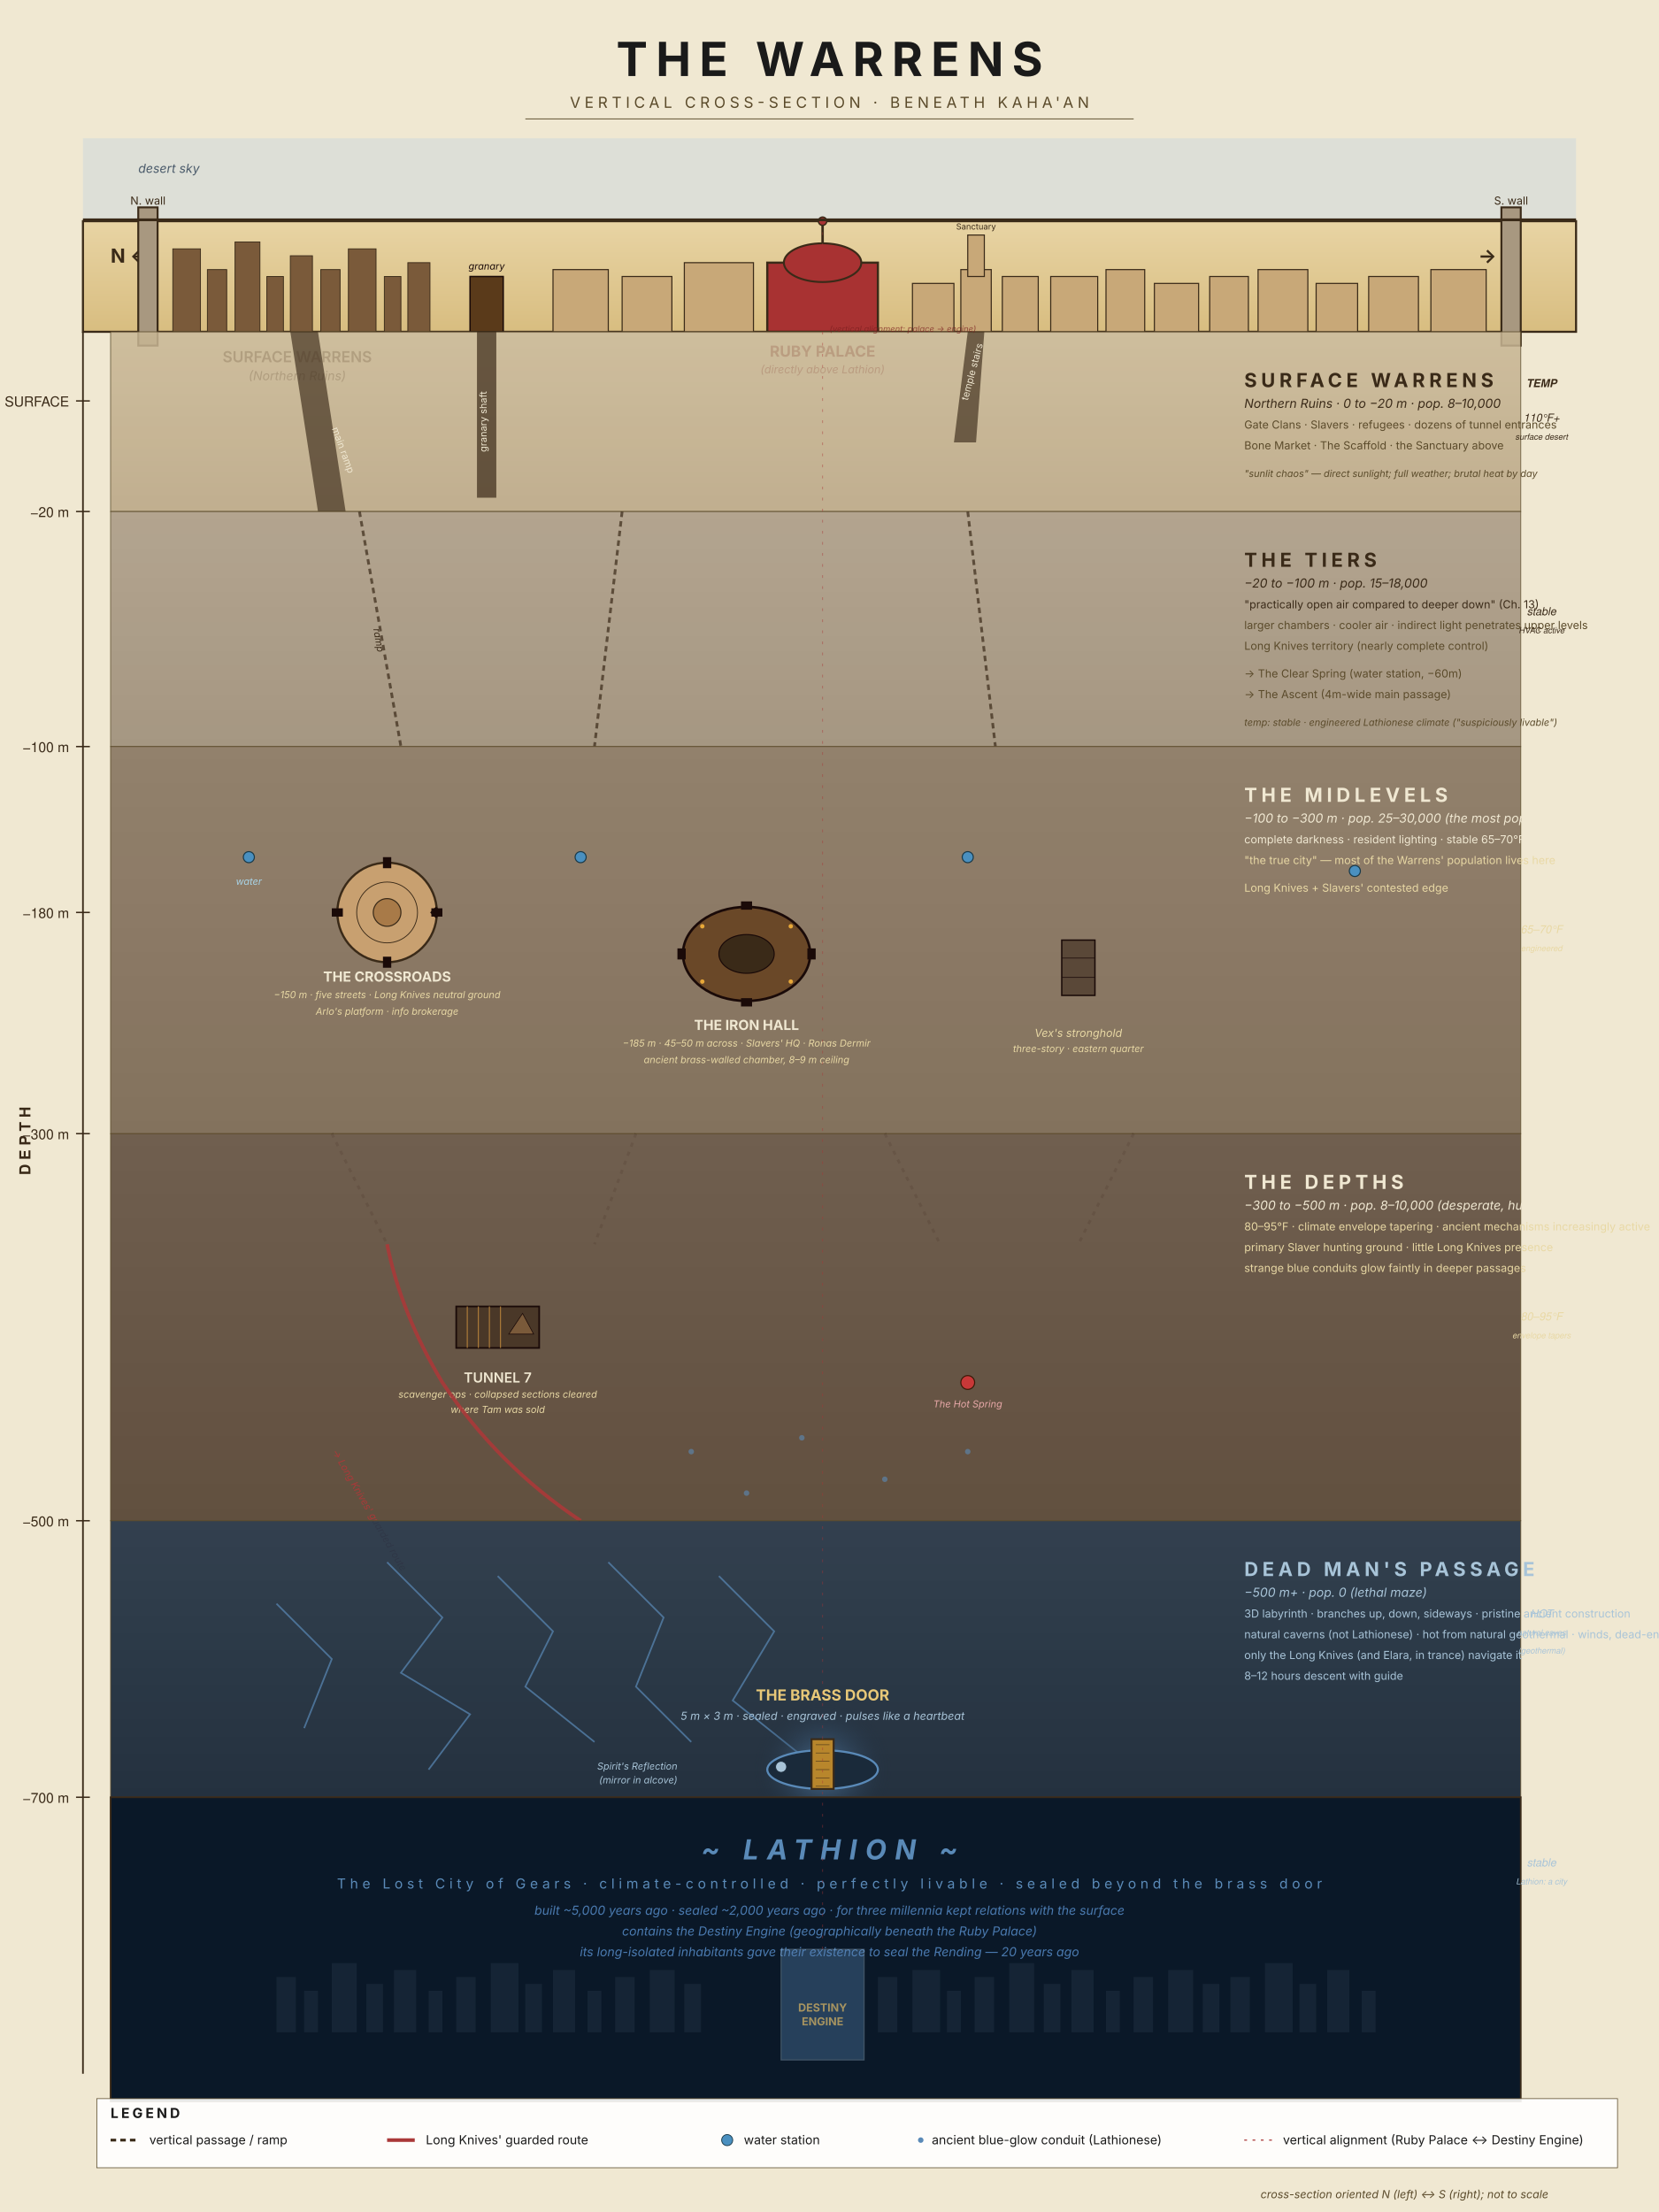
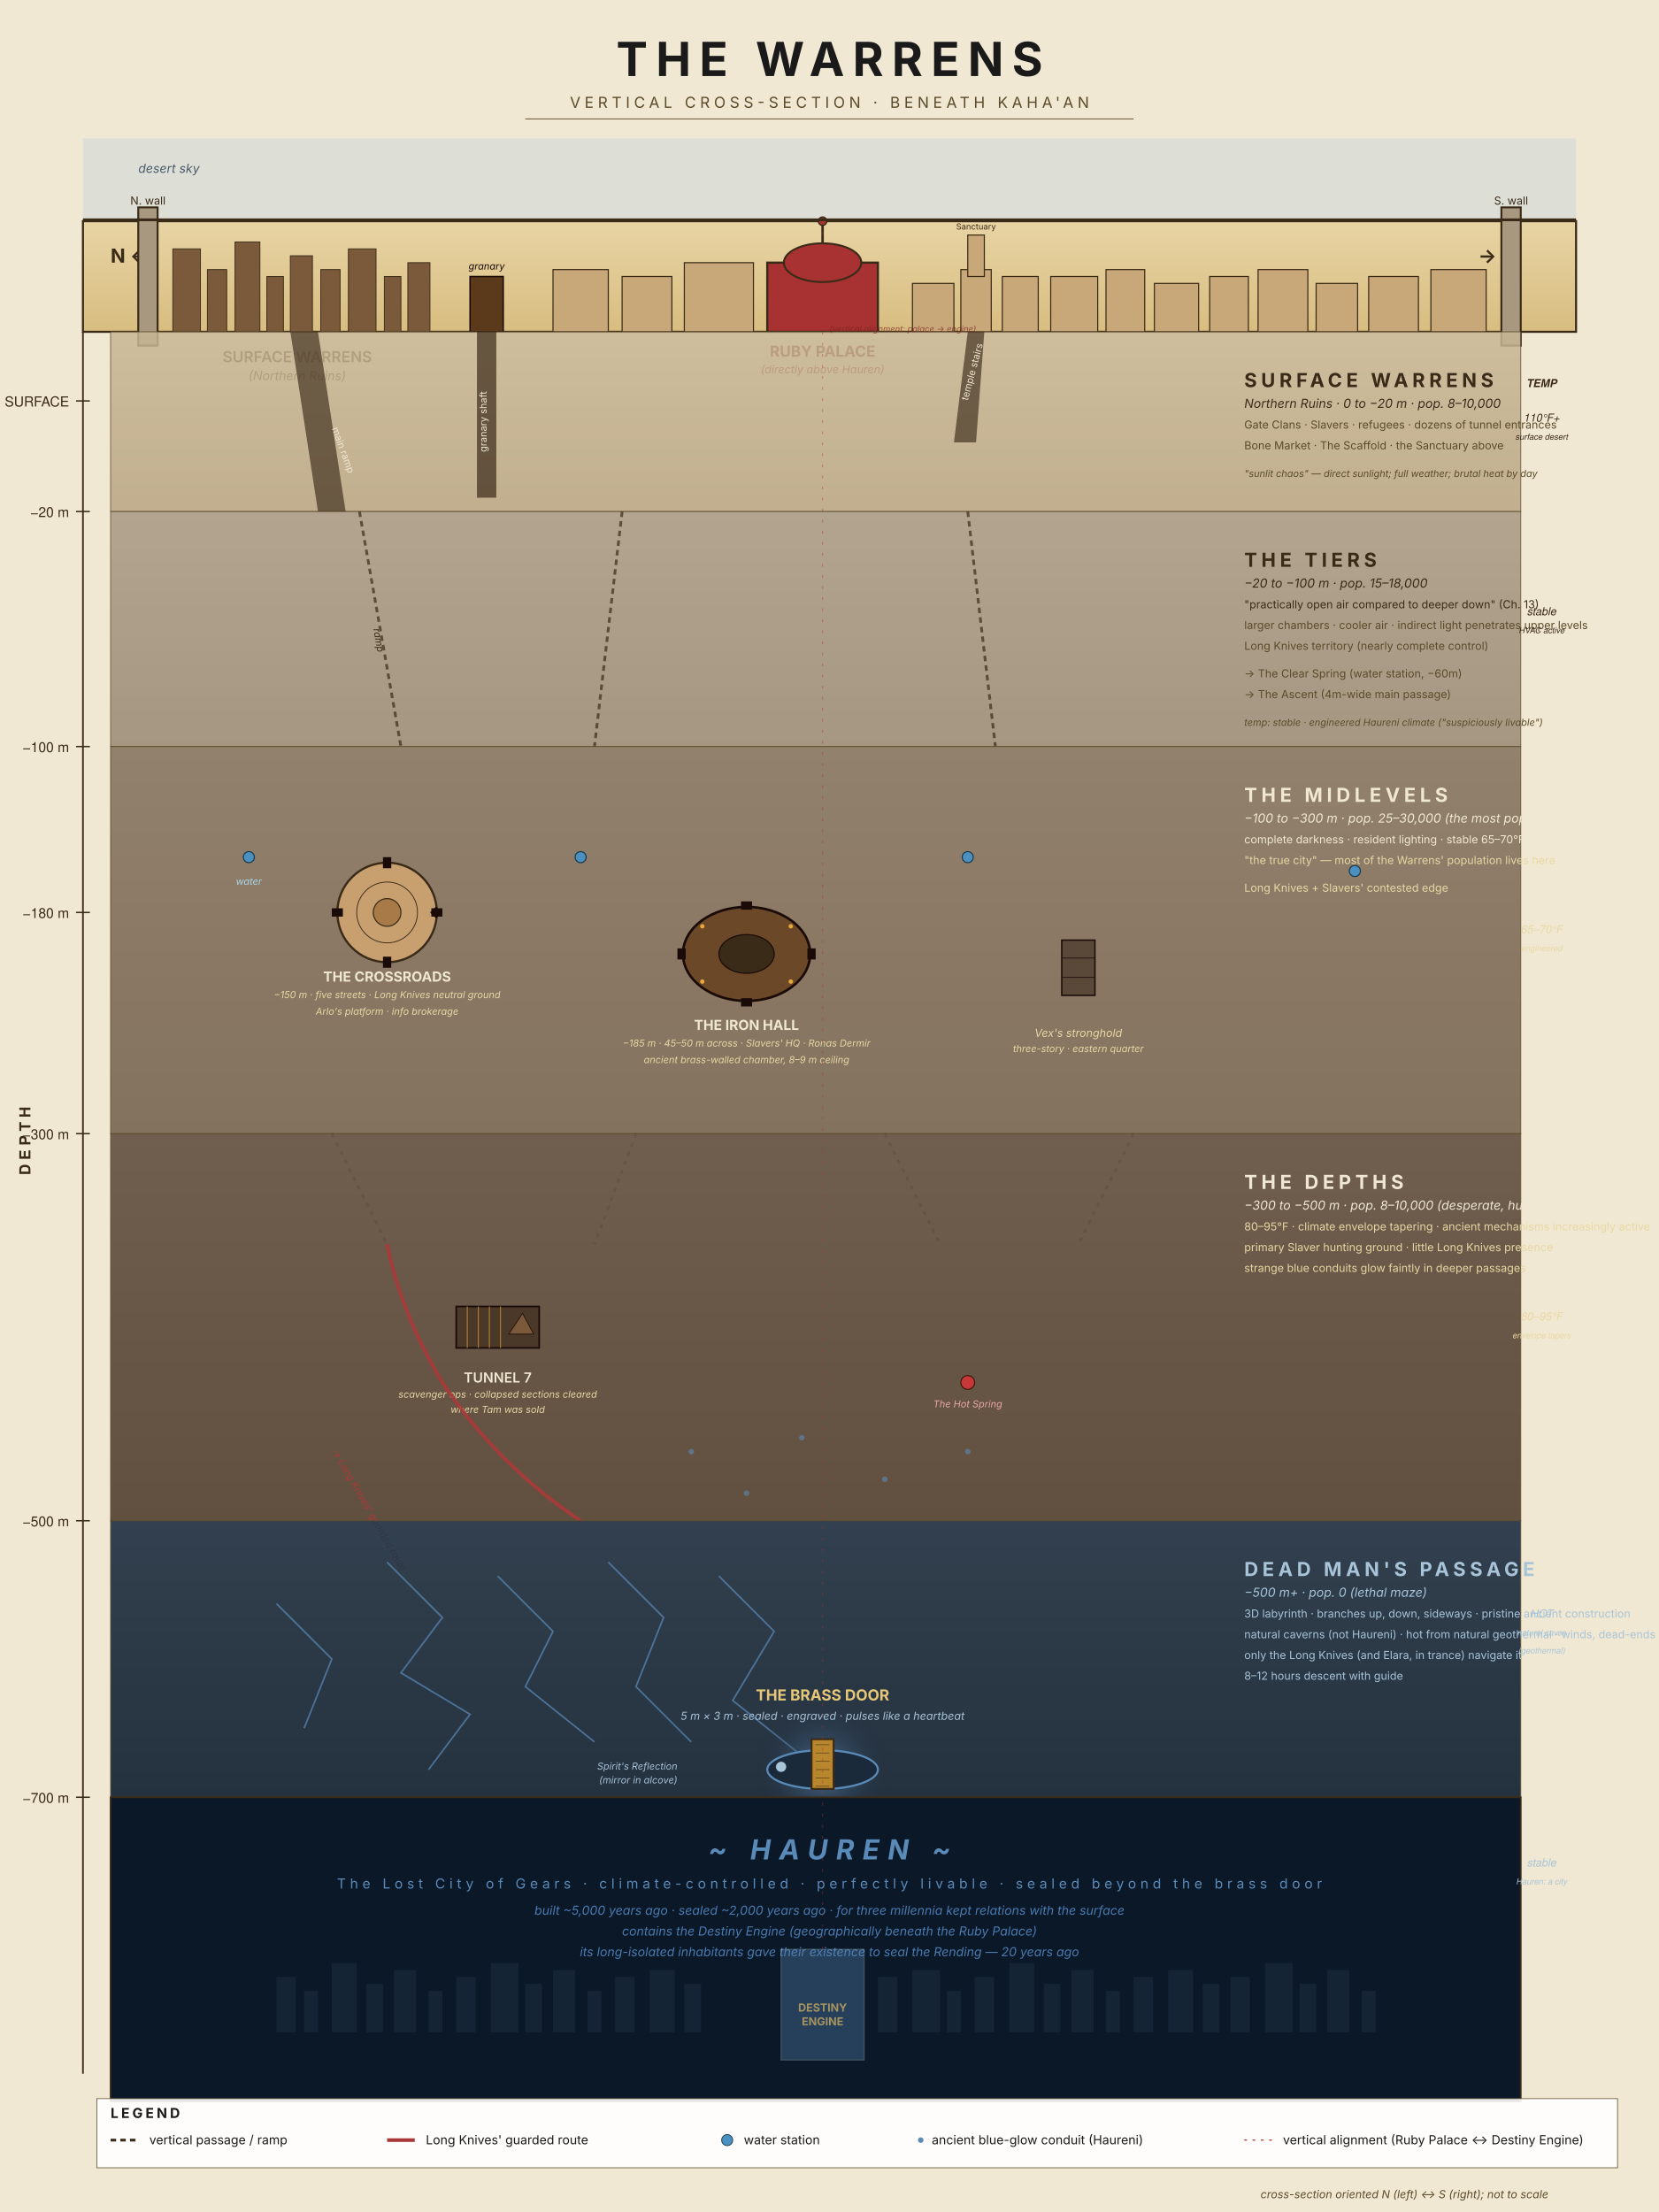
<svg xmlns="http://www.w3.org/2000/svg" viewBox="0 0 1200 1600" font-family="'Inter', 'Helvetica Neue', Arial, sans-serif">
  <defs>
    <linearGradient id="surfaceTint" x1="0" y1="0" x2="0" y2="1">
      <stop offset="0%" stop-color="#e8d4a4" />
      <stop offset="100%" stop-color="#d8bd80" />
    </linearGradient>
    <linearGradient id="layerGrad1" x1="0" y1="0" x2="0" y2="1">
      <stop offset="0%" stop-color="#c8b694" />
      <stop offset="100%" stop-color="#b8a484" />
    </linearGradient>
    <linearGradient id="layerGrad2" x1="0" y1="0" x2="0" y2="1">
      <stop offset="0%" stop-color="#a89884" />
      <stop offset="100%" stop-color="#988874" />
    </linearGradient>
    <linearGradient id="layerGrad3" x1="0" y1="0" x2="0" y2="1">
      <stop offset="0%" stop-color="#8a7864" />
      <stop offset="100%" stop-color="#7a6854" />
    </linearGradient>
    <linearGradient id="layerGrad4" x1="0" y1="0" x2="0" y2="1">
      <stop offset="0%" stop-color="#6a5848" />
      <stop offset="100%" stop-color="#5a4838" />
    </linearGradient>
-     <linearGradient id="lathionGrad" x1="0" y1="0" x2="0" y2="1">
+     <linearGradient id="haurenGrad" x1="0" y1="0" x2="0" y2="1">
      <stop offset="0%" stop-color="#2a3848" />
      <stop offset="100%" stop-color="#1a2838" />
    </linearGradient>
    <radialGradient id="brassGlow" cx="50%" cy="50%" r="50%">
      <stop offset="0%" stop-color="#5a8ab8" stop-opacity="0.7" />
      <stop offset="100%" stop-color="#1a2838" stop-opacity="0" />
    </radialGradient>
  </defs>
  <rect width="1200" height="1600" fill="#f0e8d2" />
  <g>
    <text x="600" y="55" font-size="34" font-weight="700" letter-spacing="6" text-anchor="middle" fill="#1a1a1a">THE WARRENS</text>
    <text x="600" y="78" font-size="11" letter-spacing="3" text-anchor="middle" fill="#5a4a2a">VERTICAL CROSS-SECTION · BENEATH KAHA'AN</text>
    <line x1="380" y1="86" x2="820" y2="86" stroke="#5a4a2a" stroke-width="0.6" />
  </g>
  <rect x="60" y="100" width="1080" height="60" fill="#c9d6dc" opacity="0.5" />
  <text x="100" y="125" font-size="9" fill="#4a5a6a" font-style="italic">desert sky</text>
  <rect x="60" y="160" width="1080" height="80" fill="url(#surfaceTint)" stroke="#3a2a18" stroke-width="1.5" />
  <text x="80" y="190" font-size="14" font-weight="700" fill="#3a2a18">N ←</text>
  <text x="1095" y="190" font-size="14" font-weight="700" fill="#3a2a18" text-anchor="end">→ S</text>
  <rect x="100" y="150" width="14" height="100" fill="#a89880" stroke="#3a2a18" stroke-width="1.4" />
  <rect x="1086" y="150" width="14" height="100" fill="#a89880" stroke="#3a2a18" stroke-width="1.4" />
  <text x="107" y="148" font-size="8" text-anchor="middle" fill="#3a2a18">N. wall</text>
  <text x="1093" y="148" font-size="8" text-anchor="middle" fill="#3a2a18">S. wall</text>
  <g fill="#7a5a3a" stroke="#3a2a18" stroke-width="0.6">
    <rect x="125" y="180" width="20" height="60" />
    <rect x="150" y="195" width="14" height="45" />
    <rect x="170" y="175" width="18" height="65" />
    <rect x="193" y="200" width="12" height="40" />
    <rect x="210" y="185" width="16" height="55" />
    <rect x="232" y="195" width="14" height="45" />
    <rect x="252" y="180" width="20" height="60" />
    <rect x="278" y="200" width="12" height="40" />
    <rect x="295" y="190" width="16" height="50" />
  </g>
  <text x="215" y="262" font-size="11" font-weight="600" text-anchor="middle" fill="#3a2a18">SURFACE WARRENS</text>
  <text x="215" y="275" font-size="9" font-style="italic" text-anchor="middle" fill="#3a2a18">(Northern Ruins)</text>
  <rect x="340" y="200" width="24" height="40" fill="#5a3a1a" stroke="#1a0a08" stroke-width="1" />
  <text x="352" y="195" font-size="7" text-anchor="middle" fill="#1a0a08" font-style="italic">granary</text>
  <g fill="#c8a878" stroke="#3a2a18" stroke-width="0.8">
    <rect x="400" y="195" width="40" height="45" />
    <rect x="450" y="200" width="36" height="40" />
    <rect x="495" y="190" width="50" height="50" />
  </g>
  <g>
    <rect x="555" y="190" width="80" height="50" fill="#a83232" stroke="#3a2a18" stroke-width="1.6" />
    <ellipse cx="595" cy="190" rx="28" ry="14" fill="#a83232" stroke="#3a2a18" stroke-width="1.4" />
    <line x1="595" y1="176" x2="595" y2="162" stroke="#3a2a18" stroke-width="1.8" />
    <circle cx="595" cy="160" r="3" fill="#a83232" stroke="#3a2a18" stroke-width="1" />
  </g>
  <text x="595" y="258" font-size="11" font-weight="700" text-anchor="middle" fill="#7a1d1d">RUBY PALACE</text>
-   <text x="595" y="270" font-size="8" font-style="italic" text-anchor="middle" fill="#7a1d1d">(directly above Lathion)</text>
+   <text x="595" y="270" font-size="8" font-style="italic" text-anchor="middle" fill="#7a1d1d">(directly above Hauren)</text>
  <g fill="#c8a878" stroke="#3a2a18" stroke-width="0.8">
    <rect x="660" y="205" width="30" height="35" />
    <rect x="695" y="195" width="22" height="45" />
    <rect x="725" y="200" width="26" height="40" />
  </g>
  <rect x="700" y="170" width="12" height="30" fill="#c8a878" stroke="#3a2a18" stroke-width="0.8" />
  <text x="706" y="166" font-size="6" text-anchor="middle" fill="#3a2a18">Sanctuary</text>
  <g fill="#c8a878" stroke="#3a2a18" stroke-width="0.8">
    <rect x="760" y="200" width="34" height="40" />
    <rect x="800" y="195" width="28" height="45" />
    <rect x="835" y="205" width="32" height="35" />
    <rect x="875" y="200" width="28" height="40" />
    <rect x="910" y="195" width="36" height="45" />
    <rect x="952" y="205" width="30" height="35" />
    <rect x="990" y="200" width="36" height="40" />
    <rect x="1035" y="195" width="40" height="45" />
  </g>
  <rect x="60" y="158" width="1080" height="2" fill="#3a2a18" />
  <g font-size="10" fill="#3a2a18" font-family="'Helvetica', sans-serif">
    <line x1="60" y1="240" x2="60" y2="1500" stroke="#3a2a18" stroke-width="1.2" />
    <line x1="55" y1="290" x2="65" y2="290" stroke="#3a2a18" />
    <text x="50" y="294" text-anchor="end">SURFACE</text>
    <line x1="55" y1="370" x2="65" y2="370" stroke="#3a2a18" />
    <text x="50" y="374" text-anchor="end">−20 m</text>
    <line x1="55" y1="540" x2="65" y2="540" stroke="#3a2a18" />
    <text x="50" y="544" text-anchor="end">−100 m</text>
    <line x1="55" y1="660" x2="65" y2="660" stroke="#3a2a18" />
    <text x="50" y="664" text-anchor="end">−180 m</text>
    <line x1="55" y1="820" x2="65" y2="820" stroke="#3a2a18" />
    <text x="50" y="824" text-anchor="end">−300 m</text>
    <line x1="55" y1="1100" x2="65" y2="1100" stroke="#3a2a18" />
    <text x="50" y="1104" text-anchor="end">−500 m</text>
    <line x1="55" y1="1300" x2="65" y2="1300" stroke="#3a2a18" />
    <text x="50" y="1304" text-anchor="end">−700 m</text>
    <text x="22" y="850" font-size="11" font-weight="700" fill="#3a2a18" transform="rotate(-90 22 850)">D E P T H</text>
  </g>
  <rect x="80" y="240" width="1020" height="130" fill="url(#layerGrad1)" opacity="0.85" stroke="#5a4a2a" stroke-width="0.6" />
  <rect x="345" y="240" width="14" height="120" fill="#3a2a18" opacity="0.7" />
  <text x="352" y="305" font-size="7" text-anchor="middle" fill="#f0e8d2" transform="rotate(-90 352 305)">granary shaft</text>
  <path d="M 210 240 L 230 370 L 250 370 L 230 240 Z" fill="#3a2a18" opacity="0.65" />
  <text x="240" y="310" font-size="7" fill="#f0e8d2" transform="rotate(70 240 310)">main ramp</text>
  <path d="M 700 240 L 690 320 L 706 320 L 712 240 Z" fill="#3a2a18" opacity="0.65" />
  <text x="700" y="290" font-size="7" fill="#f0e8d2" transform="rotate(-75 700 290)">temple stairs</text>
  <text x="900" y="280" font-size="14" font-weight="700" letter-spacing="3" fill="#3a2a18">SURFACE WARRENS</text>
  <text x="900" y="295" font-size="9" font-style="italic" fill="#3a2a18">Northern Ruins · 0 to −20 m · pop. 8–10,000</text>
  <text x="900" y="310" font-size="8" fill="#5a4a2a">Gate Clans · Slavers · refugees · dozens of tunnel entrances</text>
  <text x="900" y="325" font-size="8" fill="#5a4a2a">Bone Market · The Scaffold · the Sanctuary above</text>
  <text x="900" y="345" font-size="7" fill="#5a4a2a" font-style="italic">"sunlit chaos" — direct sunlight; full weather; brutal heat by day</text>
  <rect x="80" y="370" width="1020" height="170" fill="url(#layerGrad2)" opacity="0.85" stroke="#5a4a2a" stroke-width="0.6" />
  <text x="900" y="410" font-size="14" font-weight="700" letter-spacing="3" fill="#3a2a18">THE TIERS</text>
  <text x="900" y="425" font-size="9" font-style="italic" fill="#3a2a18">−20 to −100 m · pop. 15–18,000</text>
  <text x="900" y="440" font-size="8" fill="#3a2a18">"practically open air compared to deeper down" (Ch. 13)</text>
  <text x="900" y="455" font-size="8" fill="#5a4a2a">larger chambers · cooler air · indirect light penetrates upper levels</text>
  <text x="900" y="470" font-size="8" fill="#5a4a2a">Long Knives territory (nearly complete control)</text>
  <text x="900" y="490" font-size="8" fill="#5a4a2a">→ The Clear Spring (water station, −60m)</text>
  <text x="900" y="505" font-size="8" fill="#5a4a2a">→ The Ascent (4m-wide main passage)</text>
-   <text x="900" y="525" font-size="7" font-style="italic" fill="#5a4a2a">temp: stable · engineered Lathionese climate ("suspiciously livable")</text>
+   <text x="900" y="525" font-size="7" font-style="italic" fill="#5a4a2a">temp: stable · engineered Haureni climate ("suspiciously livable")</text>
  <g stroke="#3a2a18" stroke-width="2" fill="none" stroke-dasharray="4 3" opacity="0.7">
    <line x1="260" y1="370" x2="290" y2="540" />
    <line x1="450" y1="370" x2="430" y2="540" />
    <line x1="700" y1="370" x2="720" y2="540" />
  </g>
  <text x="270" y="455" font-size="7" font-style="italic" fill="#3a2a18" transform="rotate(80 270 455)">ramp</text>
  <rect x="80" y="540" width="1020" height="280" fill="url(#layerGrad3)" opacity="0.92" stroke="#5a4a2a" stroke-width="0.6" />
  <text x="900" y="580" font-size="14" font-weight="700" letter-spacing="3" fill="#f0e8d2">THE MIDLEVELS</text>
  <text x="900" y="595" font-size="9" font-style="italic" fill="#f0e8d2">−100 to −300 m · pop. 25–30,000 (the most populous layer)</text>
  <text x="900" y="610" font-size="8" fill="#f0e8d2">complete darkness · resident lighting · stable 65–70°F (HVAC still running)</text>
  <text x="900" y="625" font-size="8" fill="#e8d8a4">"the true city" — most of the Warrens' population lives here</text>
  <text x="900" y="645" font-size="8" fill="#e8d8a4">Long Knives + Slavers' contested edge</text>
  <g transform="translate(280,660)">
    <circle r="36" fill="#c8a070" stroke="#3a2a18" stroke-width="1.6" />
    <circle r="22" fill="none" stroke="#3a2a18" stroke-width="0.6" />
    <circle r="10" fill="#a87a48" stroke="#3a2a18" stroke-width="0.8" />
    <g fill="#1a0a08">
      <rect x="-40" y="-3" width="8" height="6" />
      <rect x="32" y="-3" width="8" height="6" />
      <rect x="-3" y="-40" width="6" height="8" />
      <rect x="-3" y="32" width="6" height="8" />
      <rect x="22" y="-28" width="6" height="6" transform="rotate(45)" />
    </g>
  </g>
  <text x="280" y="710" font-size="10" font-weight="700" text-anchor="middle" fill="#f0e8d2">THE CROSSROADS</text>
  <text x="280" y="722" font-size="7" font-style="italic" text-anchor="middle" fill="#e8d8a4">−150 m · five streets · Long Knives neutral ground</text>
  <text x="280" y="734" font-size="7" font-style="italic" text-anchor="middle" fill="#e8d8a4">Arlo's platform · info brokerage</text>
  <g transform="translate(540,690)">
    <ellipse cx="0" cy="0" rx="46" ry="34" fill="#6a4828" stroke="#1a0a08" stroke-width="1.8" />
    <ellipse cx="0" cy="0" rx="20" ry="14" fill="#3a2a18" stroke="#1a0a08" stroke-width="0.8" />
    <g fill="#e8a838">
      <circle cx="-32" cy="-20" r="1.6" />
      <circle cx="32" cy="-20" r="1.6" />
      <circle cx="-32" cy="20" r="1.6" />
      <circle cx="32" cy="20" r="1.6" />
    </g>
    <g fill="#1a0a08">
      <rect x="-50" y="-4" width="6" height="8" />
      <rect x="44" y="-4" width="6" height="8" />
      <rect x="-4" y="-38" width="8" height="6" />
      <rect x="-4" y="32" width="8" height="6" />
    </g>
  </g>
  <text x="540" y="745" font-size="10" font-weight="700" text-anchor="middle" fill="#f0e8d2">THE IRON HALL</text>
  <text x="540" y="757" font-size="7" font-style="italic" text-anchor="middle" fill="#e8d8a4">−185 m · 45–50 m across · Slavers' HQ · Ronas Dermir</text>
  <text x="540" y="769" font-size="7" font-style="italic" text-anchor="middle" fill="#e8d8a4">ancient brass-walled chamber, 8–9 m ceiling</text>
  <g transform="translate(780,700)">
    <rect x="-12" y="-20" width="24" height="40" fill="#5a4838" stroke="#1a0a08" stroke-width="1" />
    <line x1="-12" y1="-7" x2="12" y2="-7" stroke="#1a0a08" stroke-width="0.5" />
    <line x1="-12" y1="7" x2="12" y2="7" stroke="#1a0a08" stroke-width="0.5" />
  </g>
  <text x="780" y="750" font-size="8" font-style="italic" text-anchor="middle" fill="#e8d8a4">Vex's stronghold</text>
  <text x="780" y="761" font-size="7" font-style="italic" text-anchor="middle" fill="#e8d8a4">three-story · eastern quarter</text>
  <g fill="#4a90c0" stroke="#1a3a4a" stroke-width="0.8">
    <circle cx="180" cy="620" r="4" />
    <circle cx="420" cy="620" r="4" />
    <circle cx="700" cy="620" r="4" />
    <circle cx="980" cy="630" r="4" />
  </g>
  <text x="180" y="640" font-size="7" text-anchor="middle" fill="#a8d4e8" font-style="italic">water</text>
  <g stroke="#1a0a08" stroke-width="2" fill="none" stroke-dasharray="3 4" opacity="0.85">
    <line x1="240" y1="820" x2="280" y2="900" />
    <line x1="460" y1="820" x2="430" y2="900" />
    <line x1="640" y1="820" x2="680" y2="900" />
    <line x1="820" y1="820" x2="780" y2="900" />
  </g>
  <rect x="80" y="820" width="1020" height="280" fill="url(#layerGrad4)" opacity="0.95" stroke="#5a4a2a" stroke-width="0.6" />
  <text x="900" y="860" font-size="14" font-weight="700" letter-spacing="3" fill="#f0e8d2">THE DEPTHS</text>
  <text x="900" y="875" font-size="9" font-style="italic" fill="#f0e8d2">−300 to −500 m · pop. 8–10,000 (desperate, hunted)</text>
  <text x="900" y="890" font-size="8" fill="#e8d8a4">80–95°F · climate envelope tapering · ancient mechanisms increasingly active</text>
  <text x="900" y="905" font-size="8" fill="#e8d8a4">primary Slaver hunting ground · little Long Knives presence</text>
  <text x="900" y="920" font-size="8" fill="#e8d8a4">strange blue conduits glow faintly in deeper passages</text>
  <g transform="translate(360,960)">
    <rect x="-30" y="-15" width="60" height="30" fill="#4a3828" stroke="#1a0a08" stroke-width="1.2" />
    <g stroke="#a87838" stroke-width="0.8" fill="none">
      <line x1="-22" y1="-15" x2="-22" y2="15" />
      <line x1="-14" y1="-15" x2="-14" y2="15" />
      <line x1="-6" y1="-15" x2="-6" y2="15" />
      <line x1="2" y1="-15" x2="2" y2="15" />
    </g>
    <path d="M 8 5 L 18 -10 L 26 5 Z" fill="#7a5a3a" stroke="#1a0a08" stroke-width="0.5" />
  </g>
  <text x="360" y="1000" font-size="10" font-weight="600" text-anchor="middle" fill="#f0e8d2">TUNNEL 7</text>
  <text x="360" y="1011" font-size="7" font-style="italic" text-anchor="middle" fill="#e8d8a4">scavenger ops · collapsed sections cleared</text>
  <text x="360" y="1022" font-size="7" font-style="italic" text-anchor="middle" fill="#e8d8a4">where Tam was sold</text>
  <g fill="#c83838" stroke="#3a1a08" stroke-width="0.8">
    <circle cx="700" cy="1000" r="5" />
  </g>
  <text x="700" y="1018" font-size="7" text-anchor="middle" fill="#e8a8a8" font-style="italic">The Hot Spring</text>
  <g stroke="#aa3838" stroke-width="2.6" fill="none" opacity="0.9">
    <path d="M 280 900 Q 290 950 320 1000 Q 360 1060 420 1100" />
  </g>
  <text x="240" y="1050" font-size="7" font-style="italic" fill="#aa3838" transform="rotate(60 240 1050)">→ Long Knives' guarded route</text>
  <g fill="#5a8ab8" opacity="0.6">
    <circle cx="500" cy="1050" r="2" />
    <circle cx="540" cy="1080" r="2" />
    <circle cx="580" cy="1040" r="2" />
    <circle cx="640" cy="1070" r="2" />
    <circle cx="700" cy="1050" r="2" />
  </g>
-   <rect x="80" y="1100" width="1020" height="200" fill="url(#lathionGrad)" opacity="0.95" stroke="#5a4a2a" stroke-width="0.6" />
+   <rect x="80" y="1100" width="1020" height="200" fill="url(#haurenGrad)" opacity="0.95" stroke="#5a4a2a" stroke-width="0.6" />
  <text x="900" y="1140" font-size="14" font-weight="700" letter-spacing="3" fill="#a8c4d8">DEAD MAN'S PASSAGE</text>
  <text x="900" y="1155" font-size="9" font-style="italic" fill="#a8c4d8">−500 m+ · pop. 0 (lethal maze)</text>
  <text x="900" y="1170" font-size="8" fill="#a8c4d8">3D labyrinth · branches up, down, sideways · pristine ancient construction</text>
-   <text x="900" y="1185" font-size="8" fill="#a8c4d8">natural caverns (not Lathionese) · hot from natural geothermal · winds, dead-ends</text>
+   <text x="900" y="1185" font-size="8" fill="#a8c4d8">natural caverns (not Haureni) · hot from natural geothermal · winds, dead-ends</text>
  <text x="900" y="1200" font-size="8" fill="#a8c4d8">only the Long Knives (and Elara, in trance) navigate it</text>
  <text x="900" y="1215" font-size="8" fill="#a8c4d8">8–12 hours descent with guide</text>
  <g stroke="#5a8ab8" stroke-width="1.2" fill="none" opacity="0.7">
    <path d="M 280 1130 L 320 1170 L 290 1210 L 340 1240 L 310 1280" />
    <path d="M 360 1140 L 400 1180 L 380 1220 L 430 1260" />
    <path d="M 200 1160 L 240 1200 L 220 1250" />
    <path d="M 440 1130 L 480 1170 L 460 1220 L 500 1260" />
    <path d="M 520 1140 L 560 1180 L 530 1230 L 580 1270" />
  </g>
  <g transform="translate(595,1280)">
    <circle r="50" fill="url(#brassGlow)" />
    <ellipse cx="0" cy="0" rx="40" ry="14" fill="#1a2a3a" stroke="#5a8ab8" stroke-width="1.5" />
    <rect x="-8" y="-22" width="16" height="36" fill="#b8862c" stroke="#3a2a18" stroke-width="1.4" />
    <g stroke="#3a2a18" stroke-width="0.5" opacity="0.7">
      <line x1="-5" y1="-18" x2="5" y2="-18" />
      <line x1="-5" y1="-12" x2="5" y2="-12" />
      <line x1="-5" y1="-6" x2="5" y2="-6" />
      <line x1="-5" y1="0" x2="5" y2="0" />
      <line x1="-5" y1="6" x2="5" y2="6" />
      <line x1="-5" y1="12" x2="5" y2="12" />
    </g>
    <circle cx="-30" cy="-2" r="4" fill="#a8c4d8" stroke="#1a2a3a" stroke-width="0.6" />
  </g>
  <text x="595" y="1230" font-size="11" font-weight="700" text-anchor="middle" fill="#e8c878">THE BRASS DOOR</text>
  <text x="595" y="1244" font-size="8" font-style="italic" text-anchor="middle" fill="#a8c4d8">5 m × 3 m · sealed · engraved · pulses like a heartbeat</text>
  <text x="490" y="1280" font-size="7" font-style="italic" text-anchor="end" fill="#a8c4d8">Spirit's Reflection</text>
  <text x="490" y="1290" font-size="7" font-style="italic" text-anchor="end" fill="#a8c4d8">(mirror in alcove)</text>
  <rect x="80" y="1300" width="1020" height="220" fill="#0a1828" stroke="#3a2a18" stroke-width="1.2" />
-   <text x="600" y="1345" font-size="20" font-weight="700" letter-spacing="6" text-anchor="middle" fill="#5a8ab8" font-style="italic">~ LATHION ~</text>
+   <text x="600" y="1345" font-size="20" font-weight="700" letter-spacing="6" text-anchor="middle" fill="#5a8ab8" font-style="italic">~ HAUREN ~</text>
  <text x="600" y="1366" font-size="10" letter-spacing="3" text-anchor="middle" fill="#5a8ab8">The Lost City of Gears · climate-controlled · perfectly livable · sealed beyond the brass door</text>
  <text x="600" y="1385" font-size="9" font-style="italic" text-anchor="middle" fill="#4a7ab0">built ~5,000 years ago · sealed ~2,000 years ago · for three millennia kept relations with the surface</text>
  <text x="600" y="1400" font-size="9" font-style="italic" text-anchor="middle" fill="#4a7ab0">contains the Destiny Engine (geographically beneath the Ruby Palace)</text>
  <text x="600" y="1415" font-size="9" font-style="italic" text-anchor="middle" fill="#4a7ab0">its long-isolated inhabitants gave their existence to seal the Rending — 20 years ago</text>
  <g fill="#1a2a3a" opacity="0.7">
    <rect x="200" y="1430" width="14" height="40" />
    <rect x="220" y="1440" width="10" height="30" />
    <rect x="240" y="1420" width="18" height="50" />
    <rect x="265" y="1435" width="12" height="35" />
    <rect x="285" y="1425" width="16" height="45" />
    <rect x="310" y="1440" width="10" height="30" />
    <rect x="330" y="1430" width="14" height="40" />
    <rect x="355" y="1420" width="20" height="50" />
    <rect x="380" y="1435" width="12" height="35" />
    <rect x="400" y="1425" width="16" height="45" />
    <rect x="425" y="1440" width="10" height="30" />
    <rect x="445" y="1430" width="14" height="40" />
    <rect x="470" y="1425" width="18" height="45" />
    <rect x="495" y="1435" width="12" height="35" />
    <rect x="565" y="1410" width="60" height="80" fill="#5a8ab8" opacity="0.5" stroke="#a8c4d8" stroke-width="0.8" />
    <text x="595" y="1455" font-size="8" font-weight="700" text-anchor="middle" fill="#e8c878">DESTINY</text>
    <text x="595" y="1465" font-size="8" font-weight="700" text-anchor="middle" fill="#e8c878">ENGINE</text>
    <rect x="635" y="1430" width="14" height="40" />
    <rect x="660" y="1425" width="20" height="45" />
    <rect x="685" y="1440" width="10" height="30" />
    <rect x="705" y="1430" width="14" height="40" />
    <rect x="730" y="1420" width="18" height="50" />
    <rect x="755" y="1435" width="12" height="35" />
    <rect x="775" y="1425" width="16" height="45" />
    <rect x="800" y="1440" width="10" height="30" />
    <rect x="820" y="1430" width="14" height="40" />
    <rect x="845" y="1425" width="18" height="45" />
    <rect x="870" y="1435" width="12" height="35" />
    <rect x="890" y="1430" width="14" height="40" />
    <rect x="915" y="1420" width="20" height="50" />
    <rect x="940" y="1435" width="12" height="35" />
    <rect x="960" y="1425" width="16" height="45" />
    <rect x="985" y="1440" width="10" height="30" />
  </g>
  <line x1="595" y1="160" x2="595" y2="1410" stroke="#a83232" stroke-width="0.6" stroke-dasharray="2 6" opacity="0.5" />
  <text x="600" y="240" font-size="6" fill="#7a1d1d" font-style="italic" opacity="0.7">(vertical alignment: palace → engine)</text>
  <g font-size="8" fill="#3a2a18" font-style="italic" font-family="'Helvetica',sans-serif">
    <text x="1115" y="280" text-anchor="middle" font-weight="700">TEMP</text>
    <text x="1115" y="305" text-anchor="middle">110°F+</text>
    <text x="1115" y="318" font-size="6" text-anchor="middle" font-style="italic">surface desert</text>
    <text x="1115" y="445" text-anchor="middle">stable</text>
    <text x="1115" y="458" font-size="6" text-anchor="middle" font-style="italic">HVAC active</text>
    <text x="1115" y="675" text-anchor="middle" fill="#e8d8a4">65–70°F</text>
    <text x="1115" y="688" font-size="6" text-anchor="middle" fill="#e8d8a4" font-style="italic">engineered</text>
    <text x="1115" y="955" text-anchor="middle" fill="#e8d8a4">80–95°F</text>
    <text x="1115" y="968" font-size="6" text-anchor="middle" fill="#e8d8a4" font-style="italic">envelope tapers</text>
    <text x="1115" y="1170" text-anchor="middle" fill="#a8c4d8">HOT</text>
    <text x="1115" y="1183" font-size="6" text-anchor="middle" fill="#a8c4d8" font-style="italic">natural caves</text>
    <text x="1115" y="1196" font-size="6" text-anchor="middle" fill="#a8c4d8" font-style="italic">(geothermal)</text>
    <text x="1115" y="1350" text-anchor="middle" fill="#a8c4d8">stable</text>
-     <text x="1115" y="1363" font-size="6" text-anchor="middle" fill="#a8c4d8" font-style="italic">Lathion: a city</text>
+     <text x="1115" y="1363" font-size="6" text-anchor="middle" fill="#a8c4d8" font-style="italic">Hauren: a city</text>
  </g>
  <g transform="translate(80, 1540)" font-size="9" fill="#1a1a1a">
    <rect x="-10" y="-22" width="1100" height="50" fill="white" fill-opacity="0.9" stroke="#5a4a2a" stroke-width="0.5" />
    <text x="0" y="-8" font-size="10" font-weight="700" letter-spacing="2">LEGEND</text>
    <g transform="translate(0,8)">
      <line x1="0" y1="0" x2="20" y2="0" stroke="#3a2a18" stroke-width="2" stroke-dasharray="4 3" />
      <text x="28" y="3">vertical passage / ramp</text>
    </g>
    <g transform="translate(200,8)">
      <line x1="0" y1="0" x2="20" y2="0" stroke="#aa3838" stroke-width="2.6" />
      <text x="28" y="3">Long Knives' guarded route</text>
    </g>
    <g transform="translate(440,8)">
      <circle cx="6" cy="0" r="4" fill="#4a90c0" stroke="#1a3a4a" stroke-width="0.6" />
      <text x="18" y="3">water station</text>
    </g>
    <g transform="translate(580,8)">
      <circle cx="6" cy="0" r="2" fill="#5a8ab8" />
-       <text x="14" y="3">ancient blue-glow conduit (Lathionese)</text>
+       <text x="14" y="3">ancient blue-glow conduit (Haureni)</text>
    </g>
    <g transform="translate(820,8)">
      <line x1="0" y1="0" x2="20" y2="0" stroke="#a83232" stroke-width="0.8" stroke-dasharray="2 4" />
      <text x="28" y="3">vertical alignment (Ruby Palace ↔ Destiny Engine)</text>
    </g>
  </g>
  <text x="1120" y="1590" font-size="8" font-style="italic" fill="#5a4a2a" text-anchor="end">cross-section oriented N (left) ↔ S (right); not to scale</text>
</svg>
